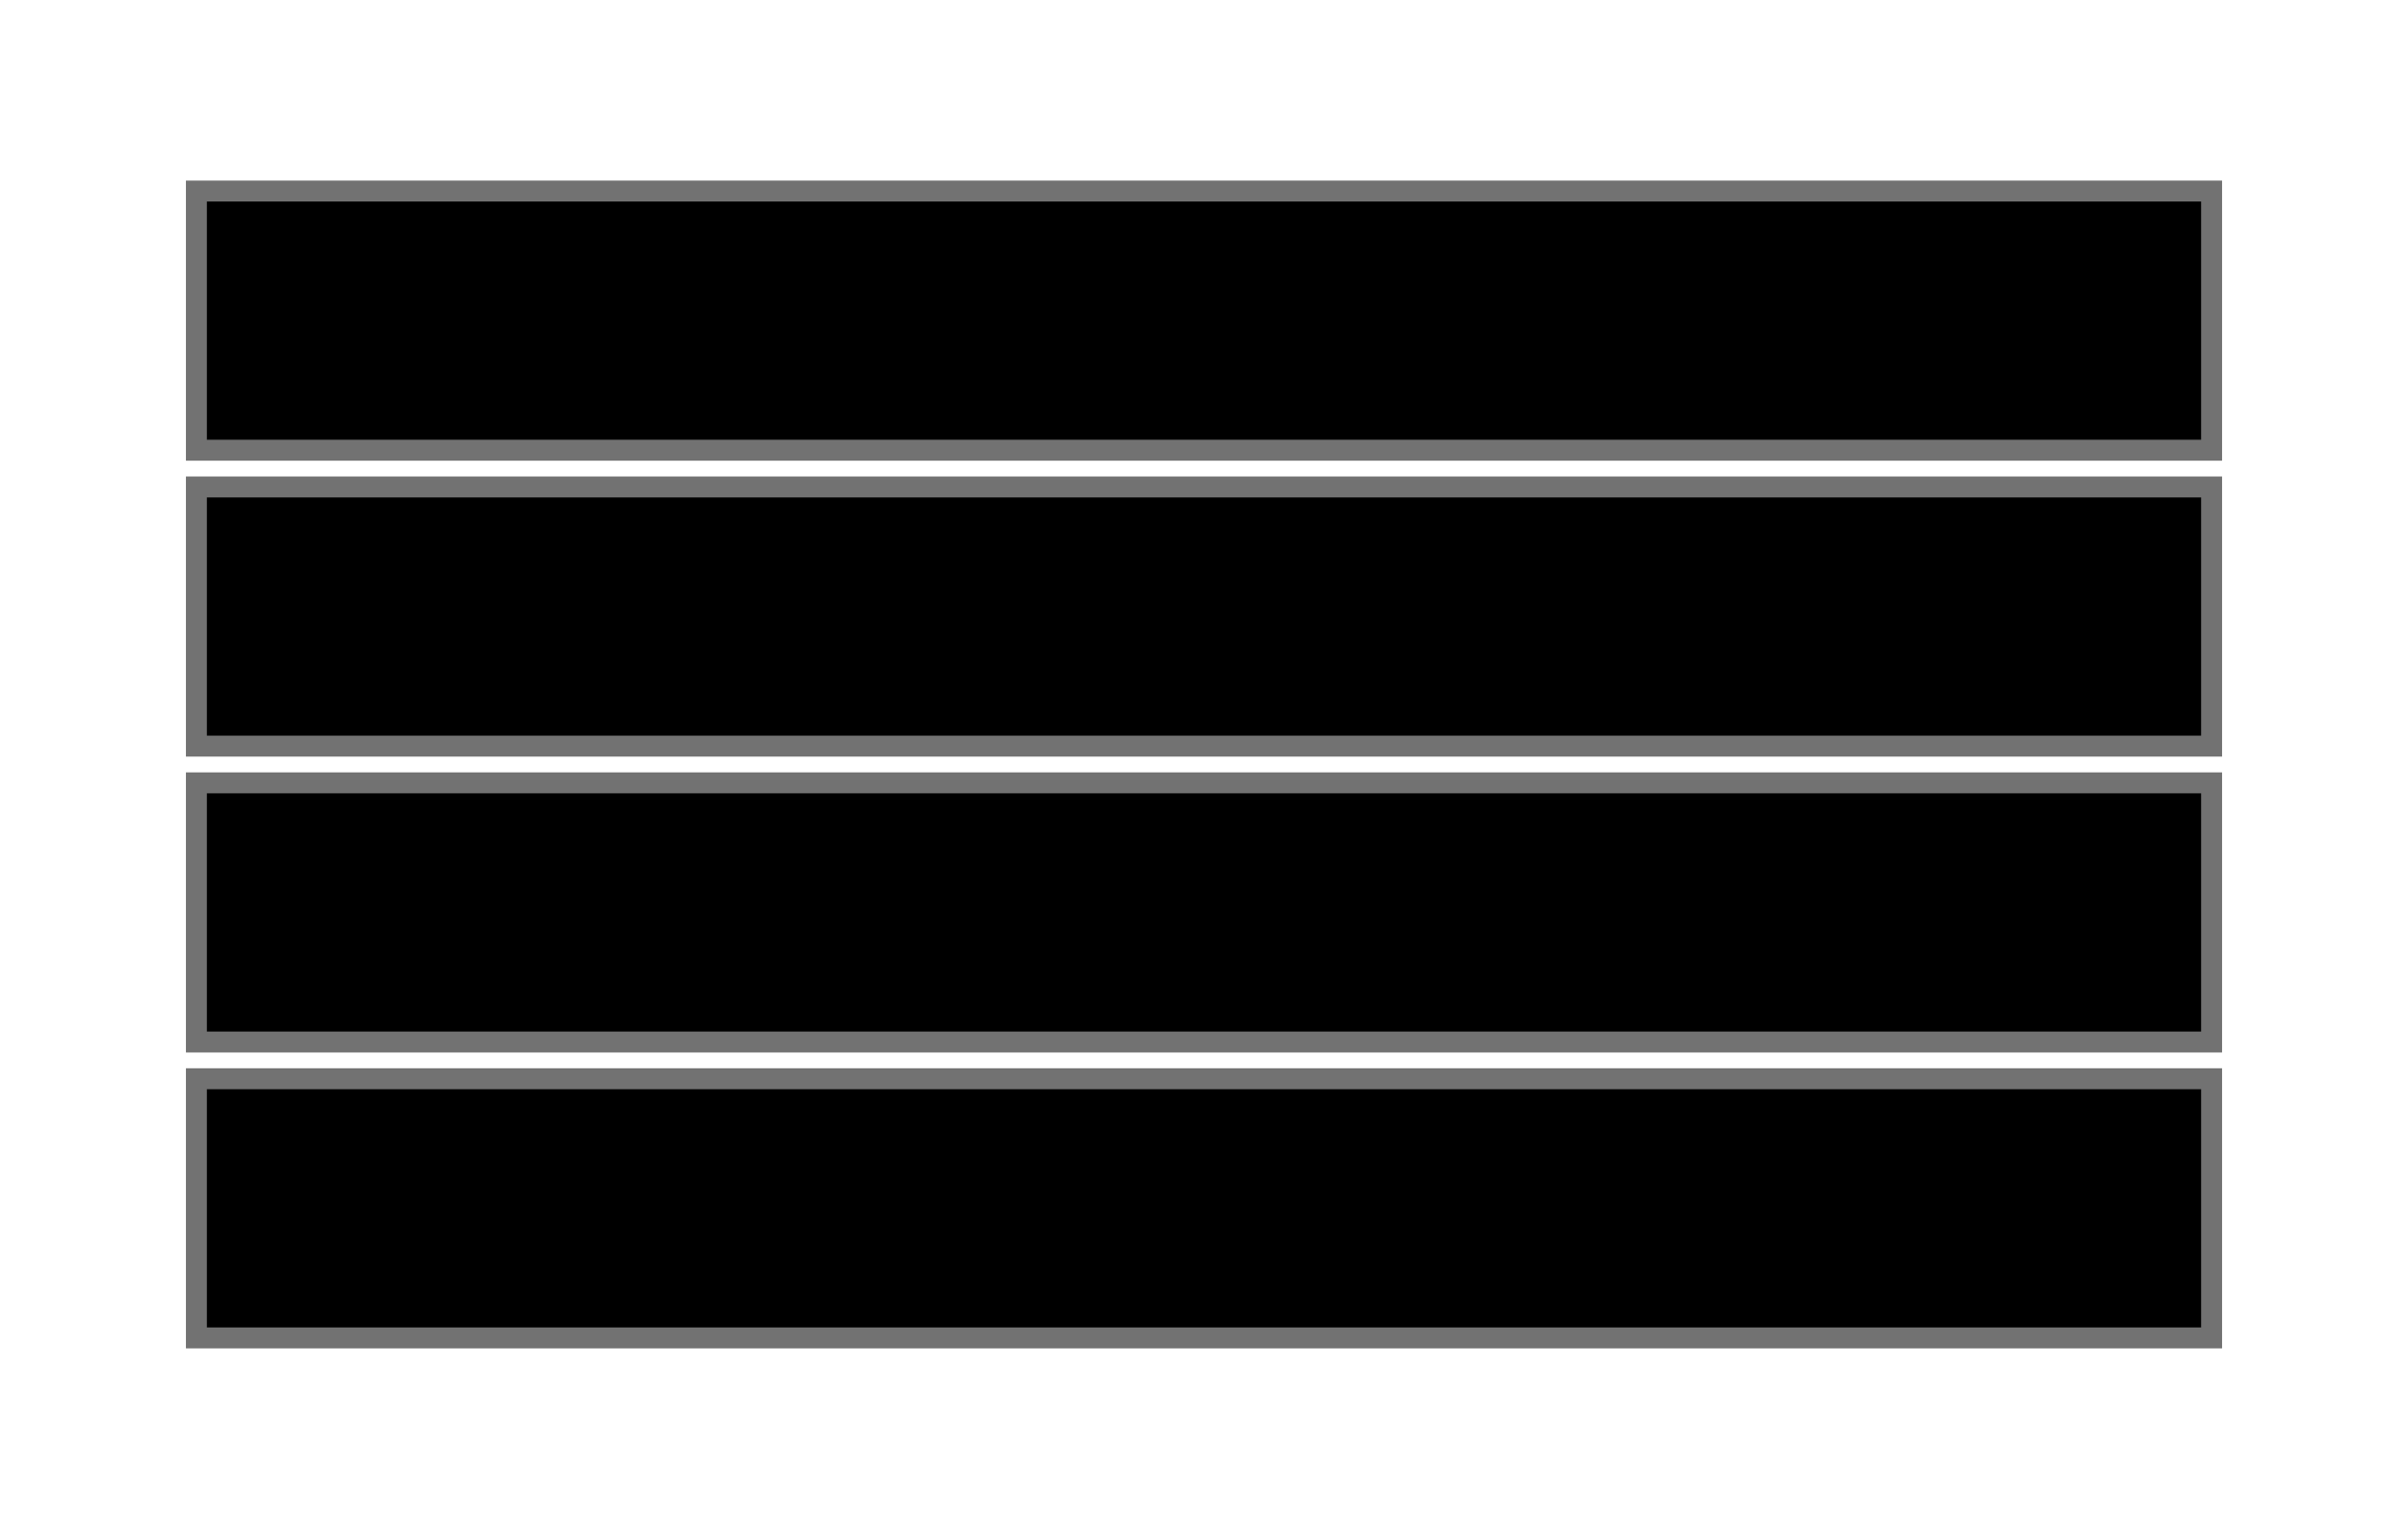
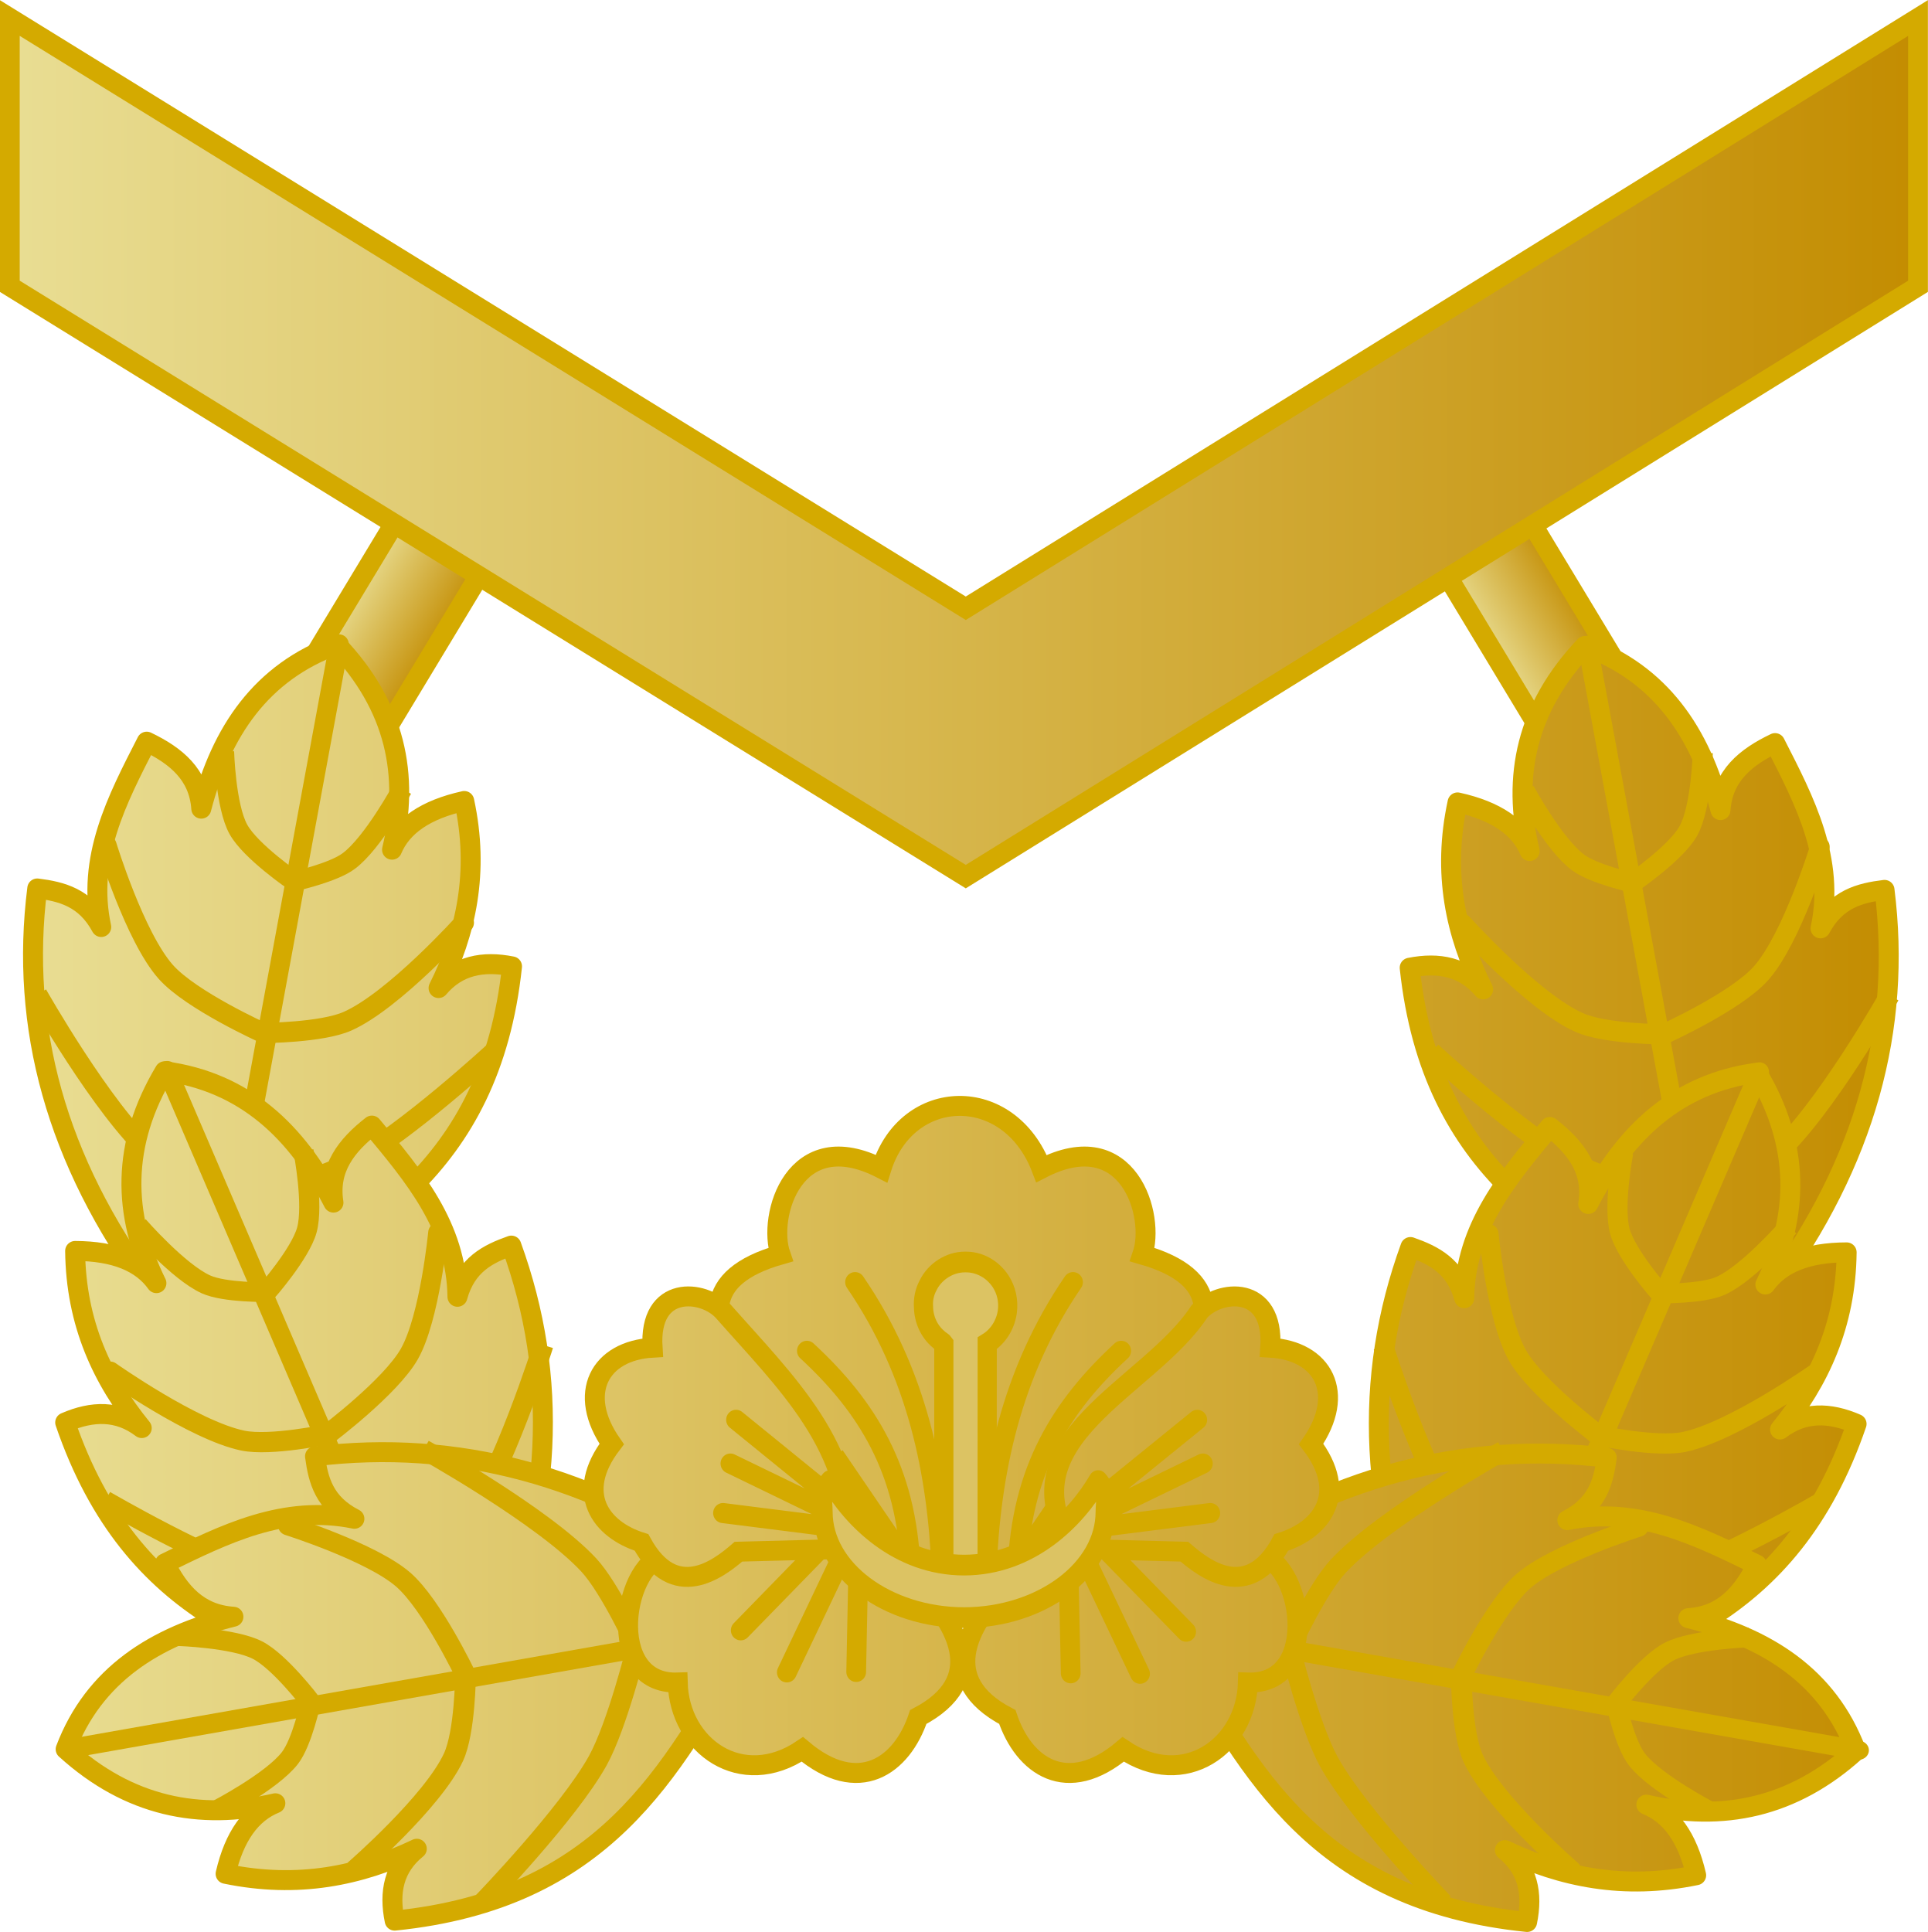
- <svg xmlns="http://www.w3.org/2000/svg" xml:space="preserve" x="0px" y="0px" style="enable-background:new 0 0 230 146" viewBox="0 0 230 146">
-   <path d="M18.759 18.243h192.482v24.748H18.759zM18.759 46.499h192.482v24.748H18.759zM18.759 74.754h192.482v24.748H18.759zM18.759 103.009h192.482v24.748H18.759z" style="stroke:#727272;stroke-width:2;stroke-miterlimit:10" />
+ <svg xmlns="http://www.w3.org/2000/svg" xmlns:xlink="http://www.w3.org/1999/xlink" width="25.612mm" height="25.664mm" viewBox="0 0 25.612 25.664">
+   <defs>
+     <linearGradient id="b">
+       <stop offset="0" style="stop-color:#777;stop-opacity:1" />
+       <stop offset="0.5" style="stop-color:#fff;stop-opacity:1" />
+       <stop offset="1" style="stop-color:#777;stop-opacity:1" />
+     </linearGradient>
+     <linearGradient id="a">
+       <stop offset="0" style="stop-color:#e9de94;stop-opacity:1" />
+       <stop offset="1" style="stop-color:#c38c00;stop-opacity:1" />
+     </linearGradient>
+     <linearGradient xlink:href="#a" id="G" x1="-256.956" x2="-231.851" y1="292.653" y2="292.653" gradientTransform="translate(-.532 -23.386)" gradientUnits="userSpaceOnUse" />
+     <linearGradient xlink:href="#a" id="w" x1="-256.956" x2="-231.851" y1="292.653" y2="292.653" gradientTransform="translate(-.532 -23.386)" gradientUnits="userSpaceOnUse" />
+     <linearGradient xlink:href="#a" id="x" x1="-256.956" x2="-231.851" y1="292.653" y2="292.653" gradientTransform="translate(-.532 -23.386)" gradientUnits="userSpaceOnUse" />
+     <linearGradient xlink:href="#a" id="y" x1="-256.956" x2="-231.851" y1="292.653" y2="292.653" gradientTransform="translate(-.532 -23.386)" gradientUnits="userSpaceOnUse" />
+     <linearGradient xlink:href="#a" id="z" x1="-256.956" x2="-231.851" y1="292.653" y2="292.653" gradientTransform="translate(-.532 -23.386)" gradientUnits="userSpaceOnUse" />
+     <linearGradient xlink:href="#a" id="A" x1="-256.956" x2="-231.851" y1="292.653" y2="292.653" gradientTransform="translate(-.532 -23.386)" gradientUnits="userSpaceOnUse" />
+     <linearGradient xlink:href="#a" id="B" x1="-256.956" x2="-231.851" y1="292.653" y2="292.653" gradientTransform="translate(-.532 -23.386)" gradientUnits="userSpaceOnUse" />
+     <linearGradient xlink:href="#a" id="C" x1="-256.956" x2="-231.851" y1="292.653" y2="292.653" gradientTransform="translate(-.532 -23.386)" gradientUnits="userSpaceOnUse" />
+     <linearGradient xlink:href="#a" id="D" x1="-256.956" x2="-231.851" y1="292.653" y2="292.653" gradientTransform="translate(-.532 -23.386)" gradientUnits="userSpaceOnUse" />
+     <linearGradient xlink:href="#a" id="E" x1="-256.956" x2="-231.851" y1="292.653" y2="292.653" gradientTransform="translate(-.532 -23.386)" gradientUnits="userSpaceOnUse" />
+     <linearGradient xlink:href="#a" id="F" x1="-256.956" x2="-231.851" y1="292.653" y2="292.653" gradientTransform="translate(-.532 -23.386)" gradientUnits="userSpaceOnUse" />
+     <linearGradient id="t">
+       <stop offset="0" style="stop-color:#4e6471;stop-opacity:1" />
+       <stop offset="0.12" style="stop-color:#e4f3fb;stop-opacity:1" />
+       <stop offset="0.398" style="stop-color:#4e6471;stop-opacity:1" />
+       <stop offset="0.62" style="stop-color:#e4f3fb;stop-opacity:1" />
+       <stop offset="1" style="stop-color:#4e6471;stop-opacity:1" />
+     </linearGradient>
+     <linearGradient id="e">
+       <stop offset="0" style="stop-color:#ffb200;stop-opacity:1" />
+       <stop offset="0.12" style="stop-color:#fff0cb;stop-opacity:1" />
+       <stop offset="0.398" style="stop-color:#ffb600;stop-opacity:1" />
+       <stop offset="0.62" style="stop-color:#fff0cb;stop-opacity:1" />
+       <stop offset="1" style="stop-color:#ffb200;stop-opacity:1" />
+     </linearGradient>
+     <linearGradient id="c">
+       <stop offset="0" style="stop-color:#f5f5f5;stop-opacity:1" />
+       <stop offset="1" style="stop-color:#d3d3d3;stop-opacity:1" />
+     </linearGradient>
+     <linearGradient id="d">
+       <stop offset="0" style="stop-color:#000;stop-opacity:1" />
+       <stop offset="0.5" style="stop-color:#fff;stop-opacity:1" />
+       <stop offset="1" style="stop-color:#000;stop-opacity:1" />
+     </linearGradient>
+     <linearGradient id="f">
+       <stop offset="0" style="stop-color:#ffb200;stop-opacity:1" />
+       <stop offset="1" style="stop-color:#fff;stop-opacity:1" />
+     </linearGradient>
+     <linearGradient id="g">
+       <stop offset="0" style="stop-color:#f0f0f0;stop-opacity:1" />
+       <stop offset="1" style="stop-color:#c8c8c8;stop-opacity:1" />
+     </linearGradient>
+     <linearGradient id="h">
+       <stop offset="0" style="stop-color:#b4b9be;stop-opacity:1" />
+       <stop offset="1" style="stop-color:#b4b9be;stop-opacity:0" />
+     </linearGradient>
+     <linearGradient id="k">
+       <stop offset="0" style="stop-color:#292c2f;stop-opacity:1" />
+       <stop offset="0.25" style="stop-color:#fff;stop-opacity:1" />
+       <stop offset="0.5" style="stop-color:#292c2f;stop-opacity:1" />
+       <stop offset="0.75" style="stop-color:#fff;stop-opacity:1" />
+       <stop offset="1" style="stop-color:#292c2f;stop-opacity:1" />
+     </linearGradient>
+     <linearGradient id="j">
+       <stop offset="0" style="stop-color:#53565b;stop-opacity:1" />
+       <stop offset="1" style="stop-color:#dcdcdc;stop-opacity:1" />
+     </linearGradient>
+     <linearGradient id="i">
+       <stop offset="0" style="stop-color:#dcdcdc;stop-opacity:1" />
+       <stop offset="1" style="stop-color:#000;stop-opacity:1" />
+     </linearGradient>
+     <linearGradient id="q">
+       <stop offset="0" style="stop-color:#865100;stop-opacity:1" />
+       <stop offset="1" style="stop-color:#865100;stop-opacity:0" />
+     </linearGradient>
+     <linearGradient id="p">
+       <stop offset="0" style="stop-color:#e9de94;stop-opacity:1" />
+       <stop offset="1" style="stop-color:#e9de94;stop-opacity:0" />
+     </linearGradient>
+     <linearGradient id="r">
+       <stop offset="0" style="stop-color:#c38c00;stop-opacity:1" />
+       <stop offset="0.25" style="stop-color:#e9de94;stop-opacity:1" />
+       <stop offset="0.5" style="stop-color:#c38c00;stop-opacity:1" />
+       <stop offset="0.75" style="stop-color:#e9de94;stop-opacity:1" />
+       <stop offset="1" style="stop-color:#c38c00;stop-opacity:1" />
+     </linearGradient>
+     <linearGradient id="m">
+       <stop offset="0" style="stop-color:#824b00;stop-opacity:1" />
+       <stop offset="1" style="stop-color:#b07b00;stop-opacity:1" />
+     </linearGradient>
+     <linearGradient id="n">
+       <stop offset="0" style="stop-color:#deab2d;stop-opacity:1" />
+       <stop offset="1" style="stop-color:#824b00;stop-opacity:1" />
+     </linearGradient>
+     <linearGradient id="o">
+       <stop offset="0" style="stop-color:#d9bd55;stop-opacity:1" />
+       <stop offset="1" style="stop-color:#d9bd55;stop-opacity:0" />
+     </linearGradient>
+     <linearGradient id="l">
+       <stop offset="0" style="stop-color:#824b00;stop-opacity:1" />
+       <stop offset="0.5" style="stop-color:#deab2d;stop-opacity:1" />
+       <stop offset="1" style="stop-color:#824b00;stop-opacity:1" />
+     </linearGradient>
+     <linearGradient id="s">
+       <stop offset="0" style="stop-color:#4e6471;stop-opacity:1" />
+       <stop offset="1" style="stop-color:#fff;stop-opacity:1" />
+     </linearGradient>
+     <linearGradient xlink:href="#a" id="H" x1="-207.906" x2="-173.687" y1="960.423" y2="960.423" gradientUnits="userSpaceOnUse" />
+     <linearGradient xlink:href="#a" id="v" x1="-83.008" x2="-81.502" y1="139.166" y2="139.166" gradientTransform="translate(199.218 -126.39)" gradientUnits="userSpaceOnUse" />
+     <linearGradient xlink:href="#a" id="u" x1="-83.008" x2="-81.502" y1="139.166" y2="139.166" gradientTransform="translate(143.964 -249.227)" gradientUnits="userSpaceOnUse" />
+   </defs>
+   <path d="M61.048-117.999h1.322v5.292h-1.322z" style="opacity:1;fill:url(#u);fill-opacity:1;stroke:#d4aa00;stroke-width:.265;stroke-linecap:round;stroke-linejoin:miter;stroke-miterlimit:4;stroke-dasharray:none;stroke-opacity:1" transform="scale(1 -1) rotate(31.115 -149.488 -135.554)" />
+   <path d="M116.302 4.838h1.323v5.292h-1.323z" style="opacity:1;fill:url(#v);fill-opacity:1;stroke:#d4aa00;stroke-width:.265;stroke-linecap:round;stroke-linejoin:miter;stroke-miterlimit:4;stroke-dasharray:none;stroke-opacity:1" transform="rotate(31.115 57.931 -193.301)" />
+   <g style="stroke:#d4aa00;stroke-width:.265;stroke-miterlimit:4;stroke-dasharray:none;stroke-opacity:1">
+     <path d="M-234.174 269.363c1.258-1.708 1.74-3.484 1.509-5.322-.326.04-.64.119-.85.511.197-.915-.208-1.687-.604-2.461-.389.186-.695.434-.725.89-.266-1.025-.795-1.814-1.801-2.18-.777.818-.972 1.735-.734 2.724-.132-.314-.445-.533-.958-.646-.204.94-.027 1.746.34 2.484-.253-.3-.59-.365-.976-.288.29 2.722 2.032 3.592 3.725 4.527" style="fill:url(#w);fill-opacity:1;fill-rule:evenodd;stroke:#d4aa00;stroke-width:.265;stroke-linecap:round;stroke-linejoin:round;stroke-miterlimit:4;stroke-dasharray:none;stroke-opacity:1" transform="translate(257.7 -252.22)" />
+     <g style="fill:#ccc;fill-opacity:1;stroke:#d4aa00;stroke-width:.242;stroke-miterlimit:4;stroke-dasharray:none;stroke-opacity:1">
+       <g style="fill:#ccc;fill-opacity:1;stroke:#d4aa00;stroke-width:.722;stroke-miterlimit:4;stroke-dasharray:none;stroke-opacity:1">
+         <path d="m496.071 632.898 3.305 23.605" style="fill:#ccc;fill-opacity:1;fill-rule:evenodd;stroke:#d4aa00;stroke-width:.722;stroke-linecap:round;stroke-linejoin:round;stroke-miterlimit:4;stroke-dasharray:none;stroke-opacity:1" transform="matrix(-.34032 .1204 .11598 .35328 116.512 -274.738)" />
+         <path d="M503.641 640.777s-1.551 3.452-2.948 4.71c-.77.696-2.81 1.401-2.81 1.401M490.26 642.44s2.023 2.745 3.509 3.553c1.212.659 4.113.895 4.113.895" style="fill:none;fill-opacity:1;fill-rule:evenodd;stroke:#d4aa00;stroke-width:.722;stroke-linecap:round;stroke-linejoin:round;stroke-miterlimit:4;stroke-dasharray:none;stroke-opacity:1" transform="matrix(-.34032 .1204 .11598 .35328 116.512 -274.738)" />
+       </g>
+       <path d="M315.574 213.258s.672.018.957.172c.273.147.64.673.64.673s-.107.47-.25.655c-.22.29-.884.642-.884.642M319.25 216.523s1.024-1.085 1.375-1.734c.235-.435.469-1.406.469-1.406s-.318-.716-.578-1c-.539-.588-1.957-1.372-1.957-1.372" style="fill:none;fill-opacity:1;stroke:#d4aa00;stroke-width:.242;stroke-linecap:butt;stroke-linejoin:miter;stroke-miterlimit:4;stroke-dasharray:none;stroke-opacity:1" transform="matrix(0 1.07993 -1.10443 0 258.149 -330.796)" />
+     </g>
+     <path d="M-238.673 274.3c-.849-1.935-.925-3.77-.29-5.515.309.109.597.252.715.68.012-.936.579-1.603 1.137-2.275.339.264.582.572.51 1.023.487-.944 1.18-1.602 2.243-1.744.576.963.563 1.899.11 2.814.199-.279.553-.426 1.08-.427-.011.96-.362 1.71-.885 2.353.315-.24.658-.231 1.017-.074-.887 2.595-2.782 3.074-4.642 3.627" style="fill:url(#x);fill-opacity:1;fill-rule:evenodd;stroke:#d4aa00;stroke-width:.265;stroke-linecap:round;stroke-linejoin:round;stroke-miterlimit:4;stroke-dasharray:none;stroke-opacity:1" transform="translate(257.7 -252.22)" />
+     <g style="fill:#ccc;fill-opacity:1;stroke:#d4aa00;stroke-width:.242;stroke-miterlimit:4;stroke-dasharray:none;stroke-opacity:1">
+       <g style="fill:#ccc;fill-opacity:1;stroke:#d4aa00;stroke-width:.722;stroke-miterlimit:4;stroke-dasharray:none;stroke-opacity:1">
+         <path d="m496.071 632.898 3.305 23.605" style="fill:#ccc;fill-opacity:1;fill-rule:evenodd;stroke:#d4aa00;stroke-width:.722;stroke-linecap:round;stroke-linejoin:round;stroke-miterlimit:4;stroke-dasharray:none;stroke-opacity:1" transform="matrix(.30543 .18983 -.19172 .3202 -6.805 -282.577)" />
+         <path d="M503.581 640.915s-1.527 3.35-2.888 4.573c-.772.693-2.81 1.4-2.81 1.4M490.569 642.875s1.865 2.407 3.2 3.118c1.22.648 4.113.895 4.113.895" style="fill:none;fill-opacity:1;fill-rule:evenodd;stroke:#d4aa00;stroke-width:.722;stroke-linecap:round;stroke-linejoin:round;stroke-miterlimit:4;stroke-dasharray:none;stroke-opacity:1" transform="matrix(.30543 .18983 -.19172 .3202 -6.805 -282.577)" />
+       </g>
+       <path d="M315.574 213.258s.67.022.957.172c.268.14.64.64.64.64s-.102.493-.25.688c-.219.29-.884.642-.884.642M319.25 216.523s1.024-1.085 1.375-1.734c.235-.435.469-1.406.469-1.406s-.32-.715-.578-1c-.547-.603-1.985-1.422-1.985-1.422" style="fill:none;fill-opacity:1;stroke:#d4aa00;stroke-width:.242;stroke-linecap:butt;stroke-linejoin:miter;stroke-miterlimit:4;stroke-dasharray:none;stroke-opacity:1" transform="matrix(-.24 1.05412 1.07804 .23468 -132.599 -367.392)" />
+     </g>
+     <path d="M-241.798 273.059c1.747-1.23 3.563-1.702 5.442-1.476-.041.319-.121.625-.523.83.936-.191 1.726.205 2.518.592-.19.38-.445.68-.91.71 1.047.259 1.855.776 2.228 1.76-.836.76-1.774.95-2.786.717.322.13.546.435.662.938-.962.198-1.786.026-2.541-.334.308.249.373.578.295.955-2.784-.283-3.674-1.987-4.63-3.642" style="fill:url(#y);fill-opacity:1;fill-rule:evenodd;stroke:#d4aa00;stroke-width:.265;stroke-linecap:round;stroke-linejoin:round;stroke-miterlimit:4;stroke-dasharray:none;stroke-opacity:1" transform="translate(257.7 -252.22)" />
+     <path d="M-255.697 269.344c-1.258-1.708-1.74-3.484-1.508-5.322.325.041.639.12.85.512-.197-.915.207-1.687.604-2.462.388.186.694.435.725.89.265-1.024.794-1.814 1.8-2.179.778.818.972 1.734.734 2.724.132-.315.445-.533.959-.647.203.94.027 1.747-.341 2.485.254-.301.59-.365.976-.288-.289 2.722-2.032 3.592-3.724 4.526" style="fill:url(#z);fill-opacity:1;fill-rule:evenodd;stroke:#d4aa00;stroke-width:.265;stroke-linecap:round;stroke-linejoin:round;stroke-miterlimit:4;stroke-dasharray:none;stroke-opacity:1" transform="translate(257.7 -252.22)" />
+     <g style="fill:#ccc;fill-opacity:1;stroke:#d4aa00;stroke-width:.242;stroke-miterlimit:4;stroke-dasharray:none;stroke-opacity:1">
+       <g style="fill:#ccc;fill-opacity:1;stroke:#d4aa00;stroke-width:.722;stroke-miterlimit:4;stroke-dasharray:none;stroke-opacity:1">
+         <path d="m496.071 632.898 3.305 23.605" style="fill:#ccc;fill-opacity:1;fill-rule:evenodd;stroke:#d4aa00;stroke-width:.722;stroke-linecap:round;stroke-linejoin:round;stroke-miterlimit:4;stroke-dasharray:none;stroke-opacity:1" transform="matrix(.34032 .1204 -.11598 .35328 -90.915 -274.756)" />
+         <path d="M503.641 640.777s-1.551 3.452-2.948 4.71c-.77.696-2.81 1.401-2.81 1.401M490.26 642.44s2.023 2.745 3.509 3.553c1.212.659 4.113.895 4.113.895" style="fill:none;fill-opacity:1;fill-rule:evenodd;stroke:#d4aa00;stroke-width:.722;stroke-linecap:round;stroke-linejoin:round;stroke-miterlimit:4;stroke-dasharray:none;stroke-opacity:1" transform="matrix(.34032 .1204 -.11598 .35328 -90.915 -274.756)" />
+       </g>
+       <path d="M315.574 213.258s.672.018.957.172c.273.147.64.673.64.673s-.107.47-.25.655c-.22.29-.884.642-.884.642M319.25 216.523s1.024-1.085 1.375-1.734c.235-.435.469-1.406.469-1.406s-.318-.716-.578-1c-.539-.588-1.957-1.372-1.957-1.372" style="fill:none;fill-opacity:1;stroke:#d4aa00;stroke-width:.242;stroke-linecap:butt;stroke-linejoin:miter;stroke-miterlimit:4;stroke-dasharray:none;stroke-opacity:1" transform="matrix(0 1.07993 1.10443 0 -232.552 -330.815)" />
+     </g>
+     <path d="M-251.197 274.281c.848-1.934.924-3.77.29-5.515-.31.11-.598.252-.716.68-.011-.935-.578-1.603-1.137-2.274-.338.264-.581.572-.51 1.023-.487-.944-1.179-1.602-2.242-1.745-.577.964-.563 1.9-.11 2.815-.2-.28-.554-.426-1.08-.428.01.961.362 1.71.885 2.353-.315-.24-.658-.23-1.017-.074.887 2.596 2.782 3.075 4.641 3.627" style="fill:url(#A);fill-opacity:1;fill-rule:evenodd;stroke:#d4aa00;stroke-width:.265;stroke-linecap:round;stroke-linejoin:round;stroke-miterlimit:4;stroke-dasharray:none;stroke-opacity:1" transform="translate(257.7 -252.22)" />
+     <g style="fill:#ccc;fill-opacity:1;stroke:#d4aa00;stroke-width:.242;stroke-miterlimit:4;stroke-dasharray:none;stroke-opacity:1">
+       <g style="fill:#ccc;fill-opacity:1;stroke:#d4aa00;stroke-width:.722;stroke-miterlimit:4;stroke-dasharray:none;stroke-opacity:1">
+         <path d="m496.071 632.898 3.305 23.605" style="fill:#ccc;fill-opacity:1;fill-rule:evenodd;stroke:#d4aa00;stroke-width:.722;stroke-linecap:round;stroke-linejoin:round;stroke-miterlimit:4;stroke-dasharray:none;stroke-opacity:1" transform="matrix(-.30543 .18983 .19172 .3202 32.401 -282.595)" />
+         <path d="M503.581 640.915s-1.527 3.35-2.888 4.573c-.772.693-2.81 1.4-2.81 1.4M490.569 642.875s1.865 2.407 3.2 3.118c1.22.648 4.113.895 4.113.895" style="fill:none;fill-opacity:1;fill-rule:evenodd;stroke:#d4aa00;stroke-width:.722;stroke-linecap:round;stroke-linejoin:round;stroke-miterlimit:4;stroke-dasharray:none;stroke-opacity:1" transform="matrix(-.30543 .18983 .19172 .3202 32.401 -282.595)" />
+       </g>
+       <path d="M315.574 213.258s.67.022.957.172c.268.14.64.64.64.64s-.102.493-.25.688c-.219.29-.884.642-.884.642M319.25 216.523s1.024-1.085 1.375-1.734c.235-.435.469-1.406.469-1.406s-.32-.715-.578-1c-.547-.603-1.985-1.422-1.985-1.422" style="fill:none;fill-opacity:1;stroke:#d4aa00;stroke-width:.242;stroke-linecap:butt;stroke-linejoin:miter;stroke-miterlimit:4;stroke-dasharray:none;stroke-opacity:1" transform="matrix(.24 1.05412 -1.07804 .23468 158.195 -367.41)" />
+     </g>
+     <path d="M-248.072 273.04c-1.747-1.23-3.563-1.702-5.443-1.475.042.318.122.625.523.83-.936-.192-1.725.204-2.517.592.19.38.444.679.91.709-1.048.26-1.855.777-2.229 1.76.837.76 1.774.95 2.786.718-.321.129-.545.435-.661.937.961.199 1.786.027 2.54-.333-.307.248-.372.578-.294.955 2.784-.283 3.674-1.987 4.63-3.642" style="fill:url(#B);fill-opacity:1;fill-rule:evenodd;stroke:#d4aa00;stroke-width:.265;stroke-linecap:round;stroke-linejoin:round;stroke-miterlimit:4;stroke-dasharray:none;stroke-opacity:1" transform="translate(257.7 -252.22)" />
+     <path d="M-243.502 272.463c.453-1.137 3.11-2.967.978-3.577.177-.512-.183-1.739-1.34-1.143-.432-1.132-1.788-1.088-2.127 0-1.158-.596-1.518.631-1.34 1.143-2.134.61.525 2.44.977 3.577 1.146 1.094 2.092 1.068 2.852 0z" style="fill:url(#C);fill-opacity:1;fill-rule:evenodd;stroke:#d4aa00;stroke-width:.265;stroke-linecap:butt;stroke-linejoin:miter;stroke-miterlimit:4;stroke-dasharray:none;stroke-opacity:1" transform="translate(257.7 -252.22)" />
+     <g style="fill:#ccc;fill-opacity:1;stroke:#d4aa00;stroke-width:.242;stroke-miterlimit:4;stroke-dasharray:none;stroke-opacity:1">
+       <g style="fill:#ccc;fill-opacity:1;stroke:#d4aa00;stroke-width:.722;stroke-miterlimit:4;stroke-dasharray:none;stroke-opacity:1">
+         <path d="m496.071 632.898 3.305 23.605" style="fill:#ccc;fill-opacity:1;fill-rule:evenodd;stroke:#d4aa00;stroke-width:.722;stroke-linecap:round;stroke-linejoin:round;stroke-miterlimit:4;stroke-dasharray:none;stroke-opacity:1" transform="matrix(.12312 .33277 .3613 -.1134 -288.836 -70.075)" />
+         <path d="M503.581 640.915s-1.527 3.35-2.888 4.573c-.772.693-2.81 1.4-2.81 1.4M490.569 642.875s1.865 2.407 3.2 3.118c1.22.648 4.113.895 4.113.895" style="fill:none;fill-opacity:1;fill-rule:evenodd;stroke:#d4aa00;stroke-width:.722;stroke-linecap:round;stroke-linejoin:round;stroke-miterlimit:4;stroke-dasharray:none;stroke-opacity:1" transform="matrix(.12312 .33277 .3613 -.1134 -288.836 -70.075)" />
+       </g>
+       <path d="M315.574 213.258s.67.022.957.172c.268.14.64.64.64.64s-.102.493-.25.688c-.219.29-.884.642-.884.642M319.25 216.523s1.024-1.085 1.375-1.734c.235-.435.469-1.406.469-1.406s-.32-.715-.578-1c-.547-.603-1.985-1.422-1.985-1.422" style="fill:none;fill-opacity:1;stroke:#d4aa00;stroke-width:.242;stroke-linecap:butt;stroke-linejoin:miter;stroke-miterlimit:4;stroke-dasharray:none;stroke-opacity:1" transform="matrix(1.10443 0 0 1.07993 -346.166 -208.57)" />
+     </g>
+     <path d="M-248.805 272.86c-.622.064-.881 1.745.108 1.71.022.847.849 1.433 1.656.888.748.631 1.322.218 1.54-.43.95-.498.454-1.22.19-1.554l-1.237-1.816z" style="fill:url(#D);fill-opacity:1;fill-rule:evenodd;stroke:#d4aa00;stroke-width:.265;stroke-linecap:butt;stroke-linejoin:miter;stroke-miterlimit:4;stroke-dasharray:none;stroke-opacity:1" transform="translate(257.7 -252.22)" />
+     <path d="M-248.089 269.642c-.26-.292-.997-.366-.942.48-.7.04-1.014.604-.543 1.28-.501.657-.145 1.138.396 1.307.436.8 1.018.357 1.288.123l1.467-.038c.097-1.335-.842-2.218-1.666-3.152z" style="fill:url(#E);fill-opacity:1;fill-rule:evenodd;stroke:#d4aa00;stroke-width:.265;stroke-linecap:butt;stroke-linejoin:miter;stroke-miterlimit:4;stroke-dasharray:none;stroke-opacity:1" transform="translate(257.7 -252.22)" />
+     <g style="fill:#ccc;fill-opacity:1;stroke:#d4aa00;stroke-width:.242;stroke-miterlimit:4;stroke-dasharray:none;stroke-opacity:1">
+       <g style="fill:#ccc;fill-opacity:1;stroke:#d4aa00;stroke-width:.722;stroke-miterlimit:4;stroke-dasharray:none;stroke-opacity:1">
+         <path d="m496.071 632.898 3.305 23.605" style="fill:#ccc;fill-opacity:1;fill-rule:evenodd;stroke:#d4aa00;stroke-width:.722;stroke-linecap:round;stroke-linejoin:round;stroke-miterlimit:4;stroke-dasharray:none;stroke-opacity:1" transform="matrix(-.12312 .33277 -.3613 -.1134 314.432 -70.057)" />
+         <path d="M503.581 640.915s-1.527 3.35-2.888 4.573c-.772.693-2.81 1.4-2.81 1.4M490.569 642.875s1.865 2.407 3.2 3.118c1.22.648 4.113.895 4.113.895" style="fill:none;fill-opacity:1;fill-rule:evenodd;stroke:#d4aa00;stroke-width:.722;stroke-linecap:round;stroke-linejoin:round;stroke-miterlimit:4;stroke-dasharray:none;stroke-opacity:1" transform="matrix(-.12312 .33277 -.3613 -.1134 314.432 -70.057)" />
+       </g>
+       <path d="M315.574 213.258s.67.022.957.172c.268.14.64.64.64.64s-.102.493-.25.688c-.219.29-.884.642-.884.642M319.25 216.523s1.024-1.085 1.375-1.734c.235-.435.469-1.406.469-1.406s-.32-.715-.578-1c-.547-.603-1.985-1.422-1.985-1.422" style="fill:none;fill-opacity:1;stroke:#d4aa00;stroke-width:.242;stroke-linecap:butt;stroke-linejoin:miter;stroke-miterlimit:4;stroke-dasharray:none;stroke-opacity:1" transform="matrix(-1.10443 0 0 1.07993 371.763 -208.552)" />
+     </g>
+     <path d="M-241.014 272.86c.622.064.88 1.745-.108 1.71-.022.847-.85 1.433-1.657.888-.748.631-1.322.218-1.539-.43-.951-.498-.455-1.22-.191-1.554l1.237-1.816z" style="fill:url(#F);fill-opacity:1;fill-rule:evenodd;stroke:#d4aa00;stroke-width:.265;stroke-linecap:butt;stroke-linejoin:miter;stroke-miterlimit:4;stroke-dasharray:none;stroke-opacity:1" transform="translate(257.7 -252.22)" />
+     <path d="M-241.767 269.642c.26-.292.997-.366.942.48.7.04 1.014.604.543 1.28.502.657.146 1.138-.396 1.307-.435.8-1.018.357-1.288.123l-1.467-.038c-.968-1.452 1-2.13 1.666-3.152z" style="fill:url(#G);fill-opacity:1;fill-rule:evenodd;stroke:#d4aa00;stroke-width:.265;stroke-linecap:butt;stroke-linejoin:miter;stroke-miterlimit:4;stroke-dasharray:none;stroke-opacity:1" transform="translate(257.7 -252.22)" />
+     <g style="fill:#ccc;fill-opacity:1;stroke:#d4aa00;stroke-width:.217;stroke-miterlimit:4;stroke-dasharray:none;stroke-opacity:1">
+       <g style="fill:#ccc;fill-opacity:1;stroke:#d4aa00;stroke-width:.646;stroke-miterlimit:4;stroke-dasharray:none;stroke-opacity:1">
+         <path d="M371.843 548.198c.123-3.166.789-6.391 2.828-9.318M372.853 548.104c.123-3.167 1.42-5.224 3.396-7.014M370.361 548.198c-.123-3.166-.788-6.391-2.828-9.318M369.351 548.104c-.123-3.167-1.42-5.224-3.396-7.014" style="fill:none;fill-opacity:1;fill-rule:evenodd;stroke:#d4aa00;stroke-width:.646;stroke-linecap:round;stroke-linejoin:round;stroke-miterlimit:4;stroke-dasharray:none;stroke-opacity:1" transform="matrix(.40567 0 0 .41297 -137.738 -205.51)" />
+       </g>
+       <g style="fill:#ccc;fill-opacity:1;stroke:#d4aa00;stroke-width:.646;stroke-miterlimit:4;stroke-dasharray:none;stroke-opacity:1">
+         <path d="m376.26 545.423 2.014-3.009M376.292 546.37l3.608-2.744M376.19 546.782l4.145-.927" style="fill:none;fill-opacity:1;fill-rule:evenodd;stroke:#d4aa00;stroke-width:.646;stroke-linecap:round;stroke-linejoin:round;stroke-miterlimit:4;stroke-dasharray:none;stroke-opacity:1" transform="matrix(.08038 .40478 .39762 -.08182 -236.24 -87.081)" />
+       </g>
+       <g style="fill:#ccc;fill-opacity:1;stroke:#d4aa00;stroke-width:.646;stroke-miterlimit:4;stroke-dasharray:none;stroke-opacity:1">
+         <path d="m376.26 545.423 2.014-3.009M376.292 546.37l3.608-2.744M376.19 546.782l4.145-.927" style="fill:none;fill-opacity:1;fill-rule:evenodd;stroke:#d4aa00;stroke-width:.646;stroke-linecap:round;stroke-linejoin:round;stroke-miterlimit:4;stroke-dasharray:none;stroke-opacity:1" transform="matrix(-.08038 .40478 -.39762 -.08182 261.838 -87.063)" />
+       </g>
+       <g style="fill:#ccc;fill-opacity:1;stroke:#d4aa00;stroke-width:.646;stroke-miterlimit:4;stroke-dasharray:none;stroke-opacity:1">
+         <path d="m376.483 545.78 3.099-2.47M376.292 546.37l3.474-1.654M376.19 546.782l3.818-.474" style="fill:none;fill-opacity:1;fill-rule:evenodd;stroke:#d4aa00;stroke-width:.646;stroke-linecap:round;stroke-linejoin:round;stroke-miterlimit:4;stroke-dasharray:none;stroke-opacity:1" transform="matrix(.40567 0 0 .41297 -138.08 -205.51)" />
+       </g>
+       <g style="fill:#ccc;fill-opacity:1;stroke:#d4aa00;stroke-width:.646;stroke-miterlimit:4;stroke-dasharray:none;stroke-opacity:1">
+         <path d="m366.326 546.138-3.544-2.829M366.072 546.37l-3.474-1.654M366.174 546.782l-3.818-.474" style="fill:none;fill-opacity:1;fill-rule:evenodd;stroke:#d4aa00;stroke-width:.646;stroke-linecap:round;stroke-linejoin:round;stroke-miterlimit:4;stroke-dasharray:none;stroke-opacity:1" transform="matrix(.40567 0 0 .41297 -137.392 -205.51)" />
+       </g>
+       <path d="M-462.201 155.036c-.173 0-.34.1-.416.244a.392.392 0 0 0-.052.228.437.437 0 0 0 .167.335c.018.019.049.03.063.048v2.676h.49l.001-2.68a.462.462 0 0 0 .228-.332.442.442 0 0 0-.075-.315.484.484 0 0 0-.406-.204z" style="opacity:1;fill:#dcc363;fill-opacity:1;stroke:#d4aa00;stroke-width:.217;stroke-linecap:round;stroke-linejoin:miter;stroke-miterlimit:4;stroke-dasharray:none;stroke-opacity:1" transform="matrix(1.17378 0 0 1.26855 555.34 -179.907)" />
+       <path d="M-463.806 157.653v0c0-.115-.038-.203.08-.328.247.392.765.884 1.517.885.752-.002 1.27-.493 1.516-.885.119.125.08.213.08.328v0c0 .61-.726 1.105-1.596 1.107-.87-.001-1.597-.496-1.597-1.107z" style="opacity:1;fill:#dcc363;fill-opacity:1;stroke:#d4aa00;stroke-width:.217;stroke-linecap:round;stroke-linejoin:round;stroke-miterlimit:4;stroke-dasharray:none;stroke-opacity:1" transform="matrix(1.17378 0 0 1.26855 555.34 -179.907)" />
+     </g>
+   </g>
+   <g style="stroke-width:.35;stroke-miterlimit:4;stroke-dasharray:none">
+     <path d="M-207.671 952.995v4.687l16.908 10.313 16.842-10.313v-4.687l-16.842 10.312z" style="fill:url(#H);fill-opacity:1;stroke:#d4aa00;stroke-width:.35;stroke-linecap:butt;stroke-linejoin:miter;stroke-miterlimit:4;stroke-dasharray:none;stroke-opacity:1" transform="matrix(.7511 0 0 .76036 156.112 -724.38)" />
+   </g>
</svg>
